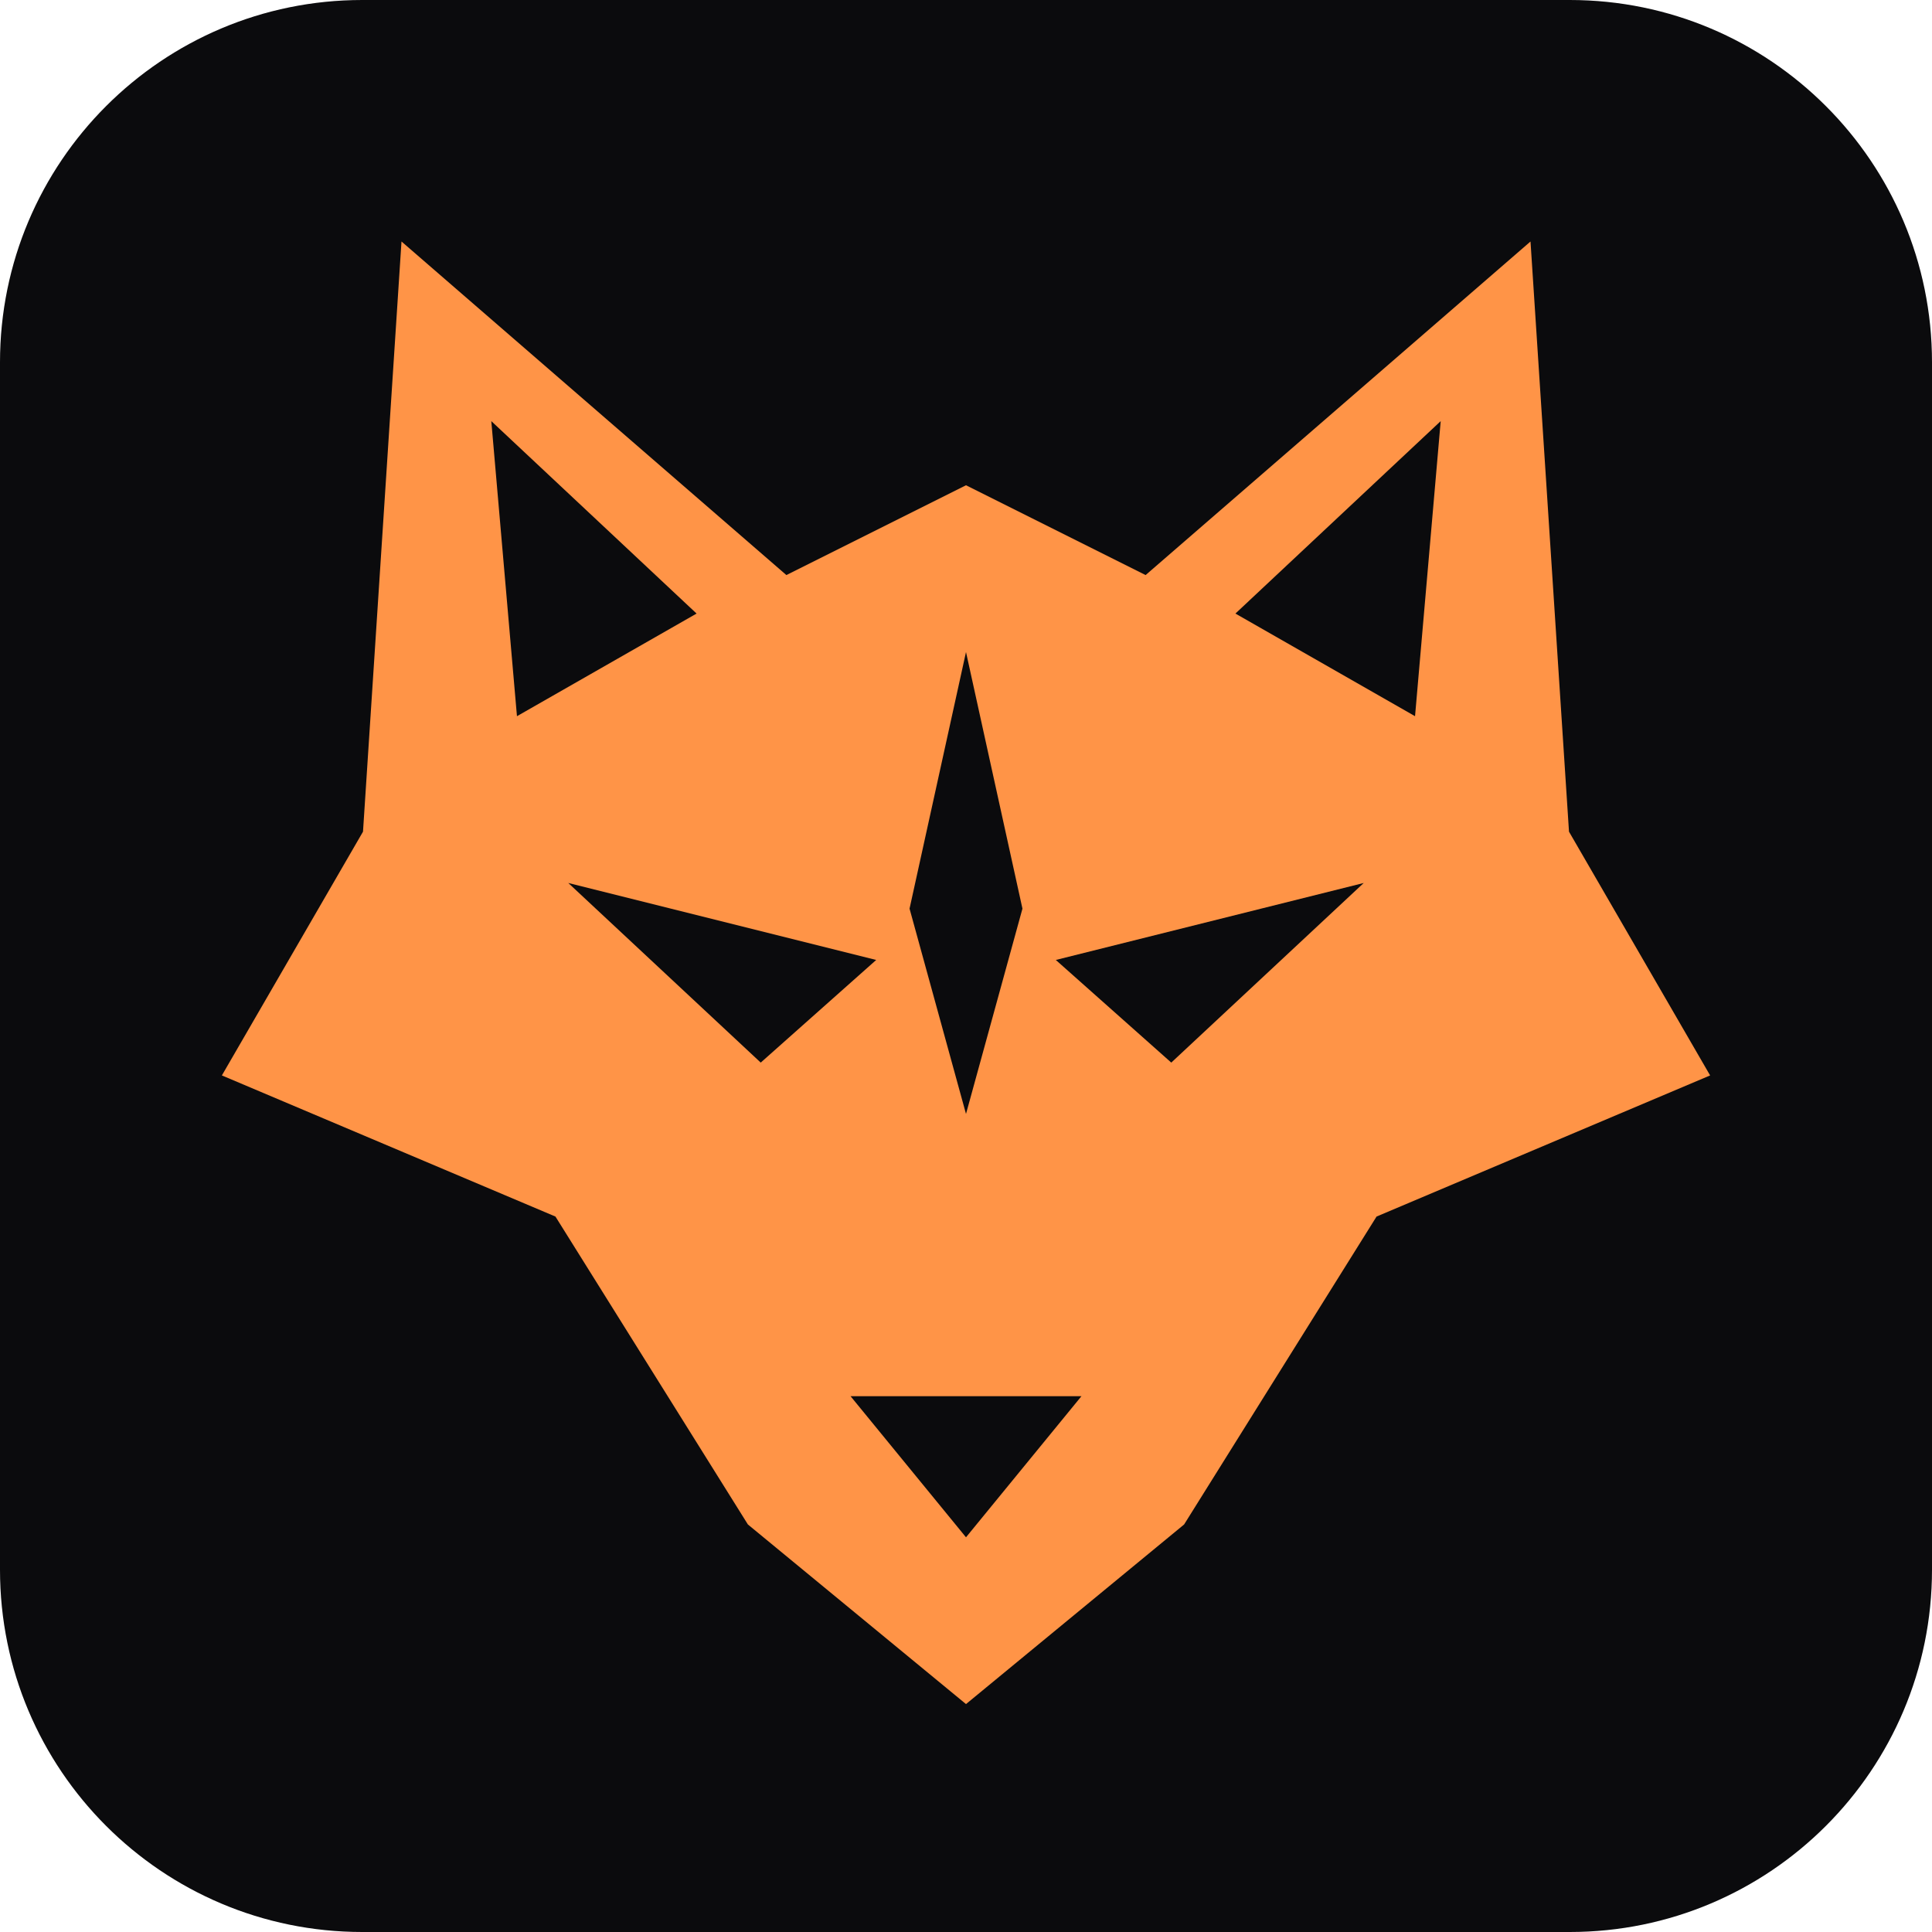
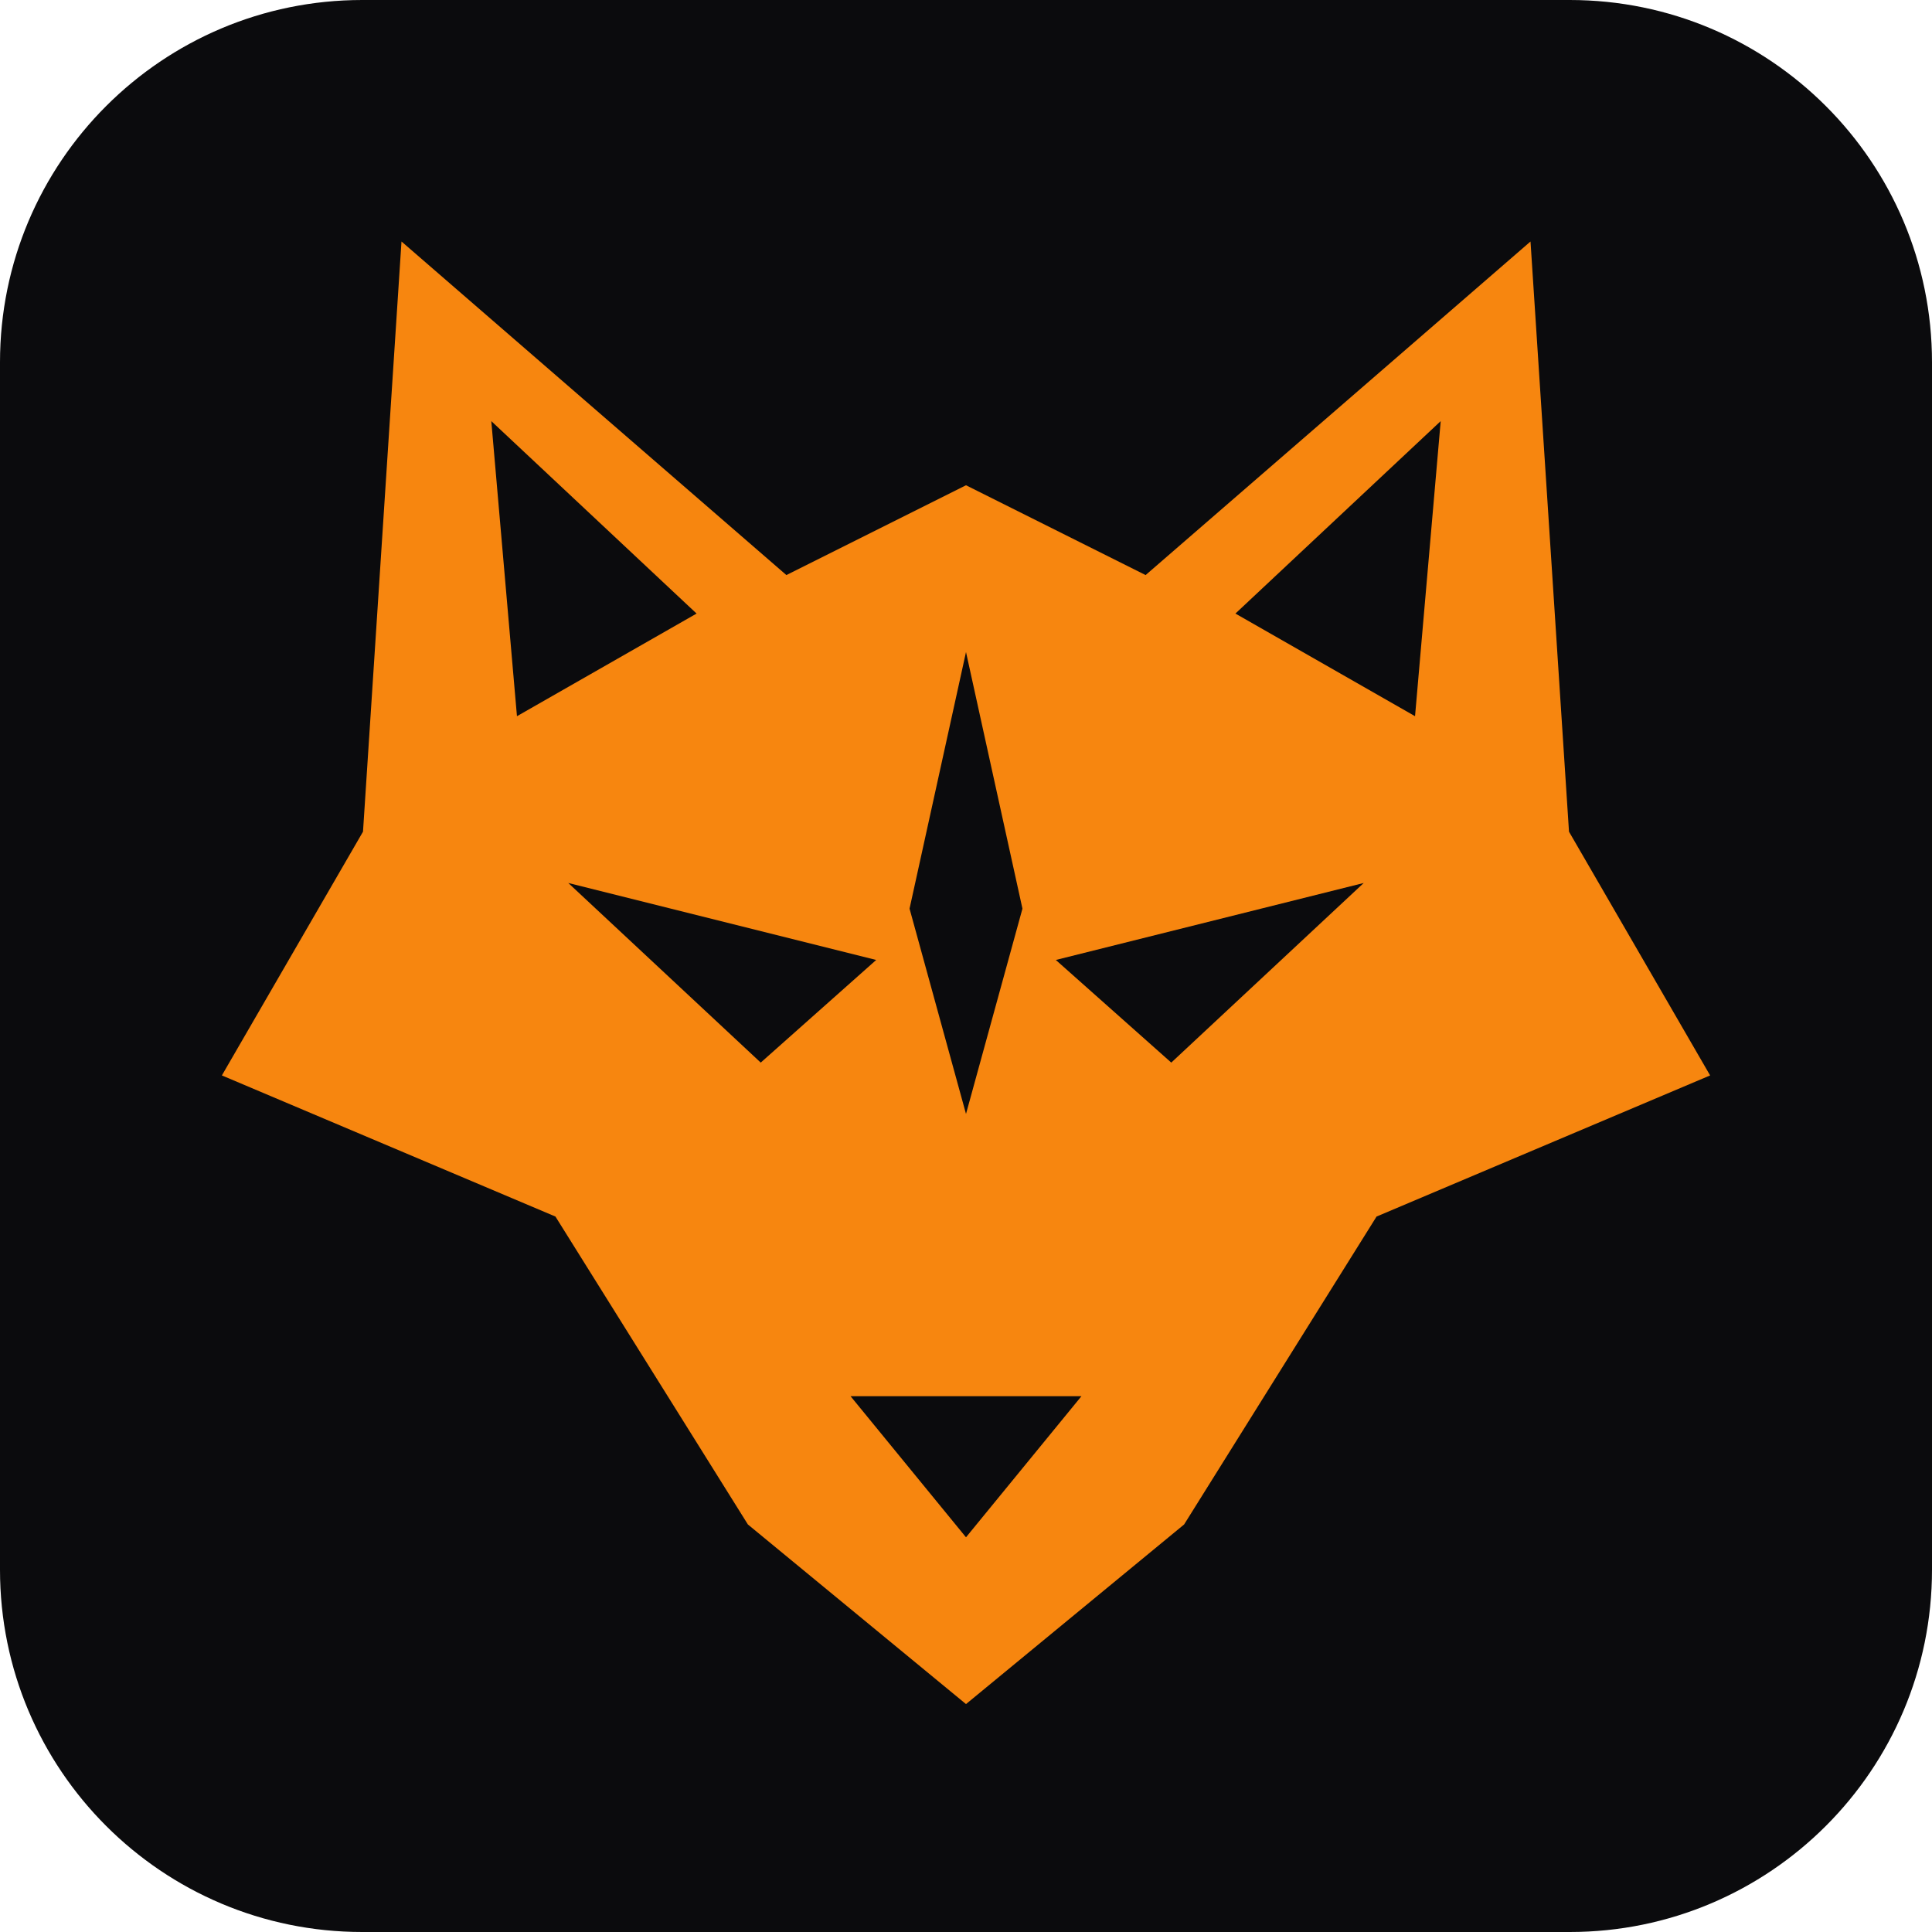
<svg xmlns="http://www.w3.org/2000/svg" viewBox="0 0 64 64">
  <rect width="64" height="64" rx="12" fill="#0B0B0D" />
-   <path fill="#FF9447" fill-rule="evenodd" transform="translate(4.8 4.6) scale(0.85)" d="M10 4 L25 17 L32 13.5 L39 17 L54 4 L55.5 27 L61 36.5 L48 42 L40.5 54 L32 61 L23.5 54 L16 42 L3 36.5 L8.5 27 Z M13.5 11 L21.5 18.5 L14.5 22.5 Z M50.5 11 L42.5 18.5 L49.5 22.5 Z M16.5 29 L28.5 32 L24 36 Z M47.5 29 L35.5 32 L40 36 Z M27.5 49 L36.5 49 L32 54.5 Z M32 20 L34.2 30 L32 38 L29.8 30 Z" />
+   <path fill="#F7860F" fill-rule="evenodd" transform="translate(4.8 4.6) scale(0.85)" d="M10 4 L25 17 L32 13.5 L39 17 L54 4 L55.5 27 L61 36.5 L48 42 L40.5 54 L32 61 L23.5 54 L16 42 L3 36.5 L8.5 27 Z M13.5 11 L21.5 18.5 L14.5 22.5 Z M50.5 11 L42.5 18.5 L49.5 22.5 Z M16.5 29 L28.5 32 L24 36 Z M47.5 29 L35.5 32 L40 36 Z M27.5 49 L36.5 49 L32 54.5 Z M32 20 L34.2 30 L32 38 L29.8 30 Z" />
</svg>
